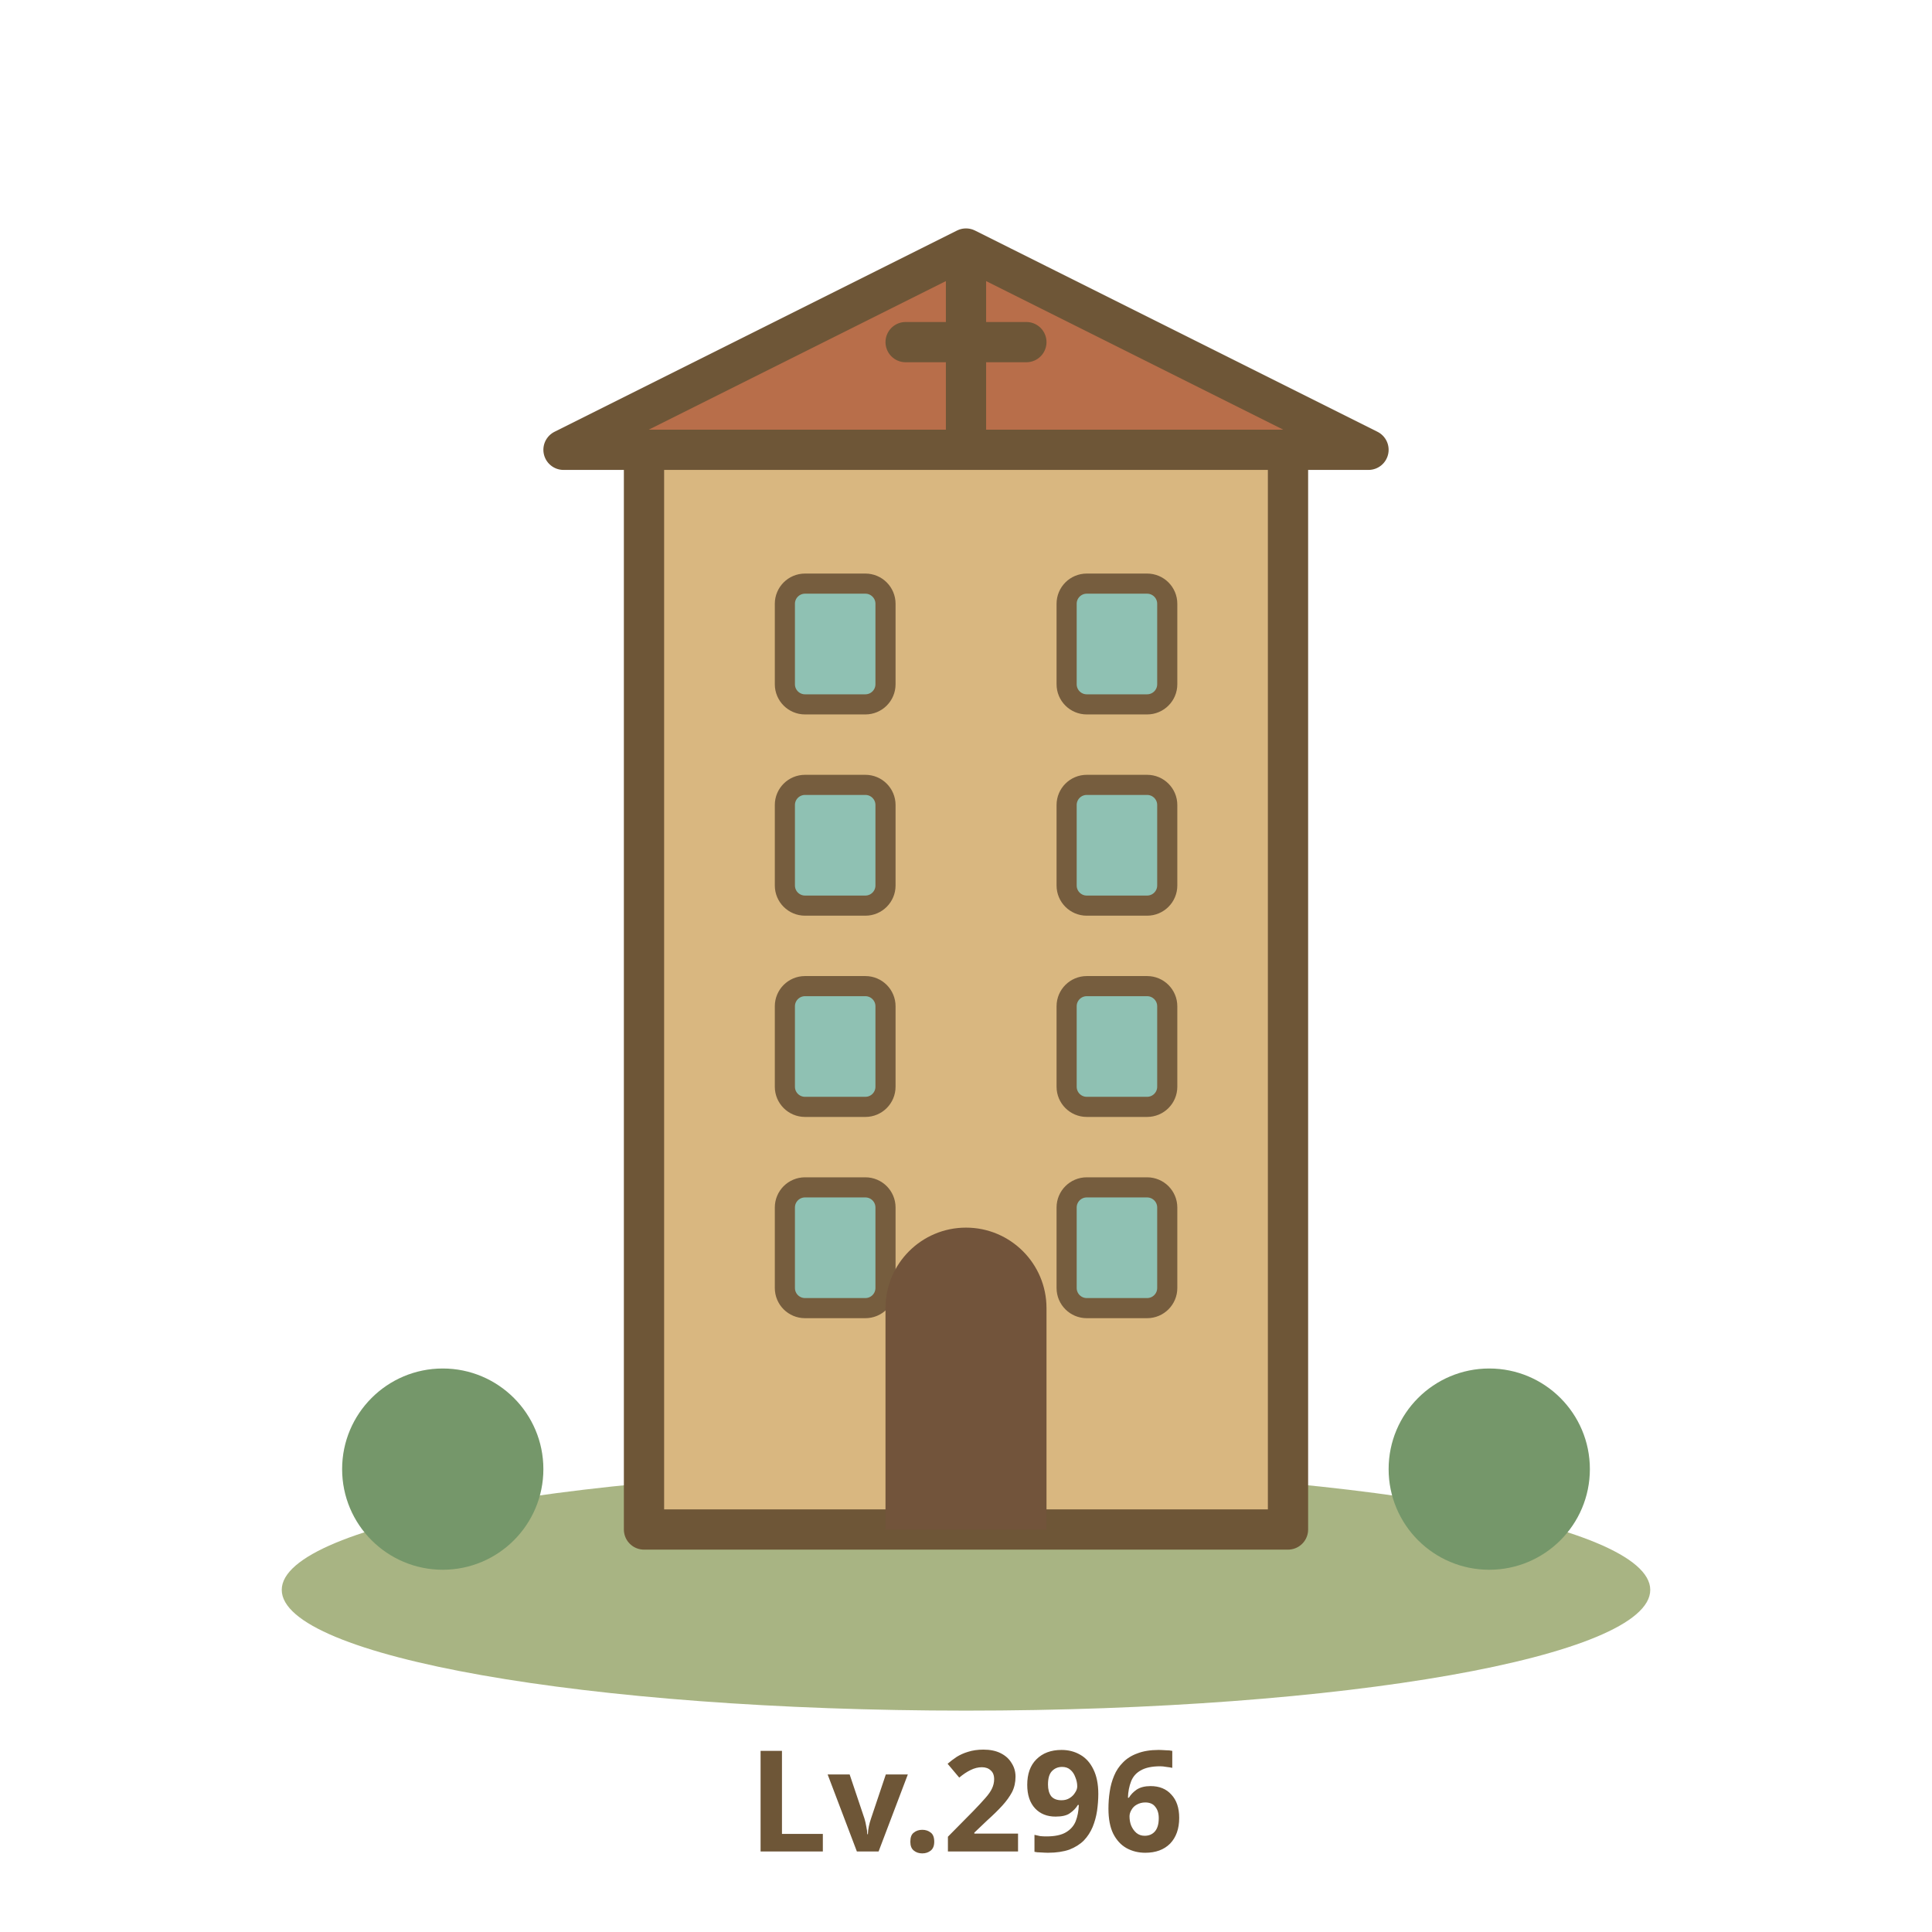
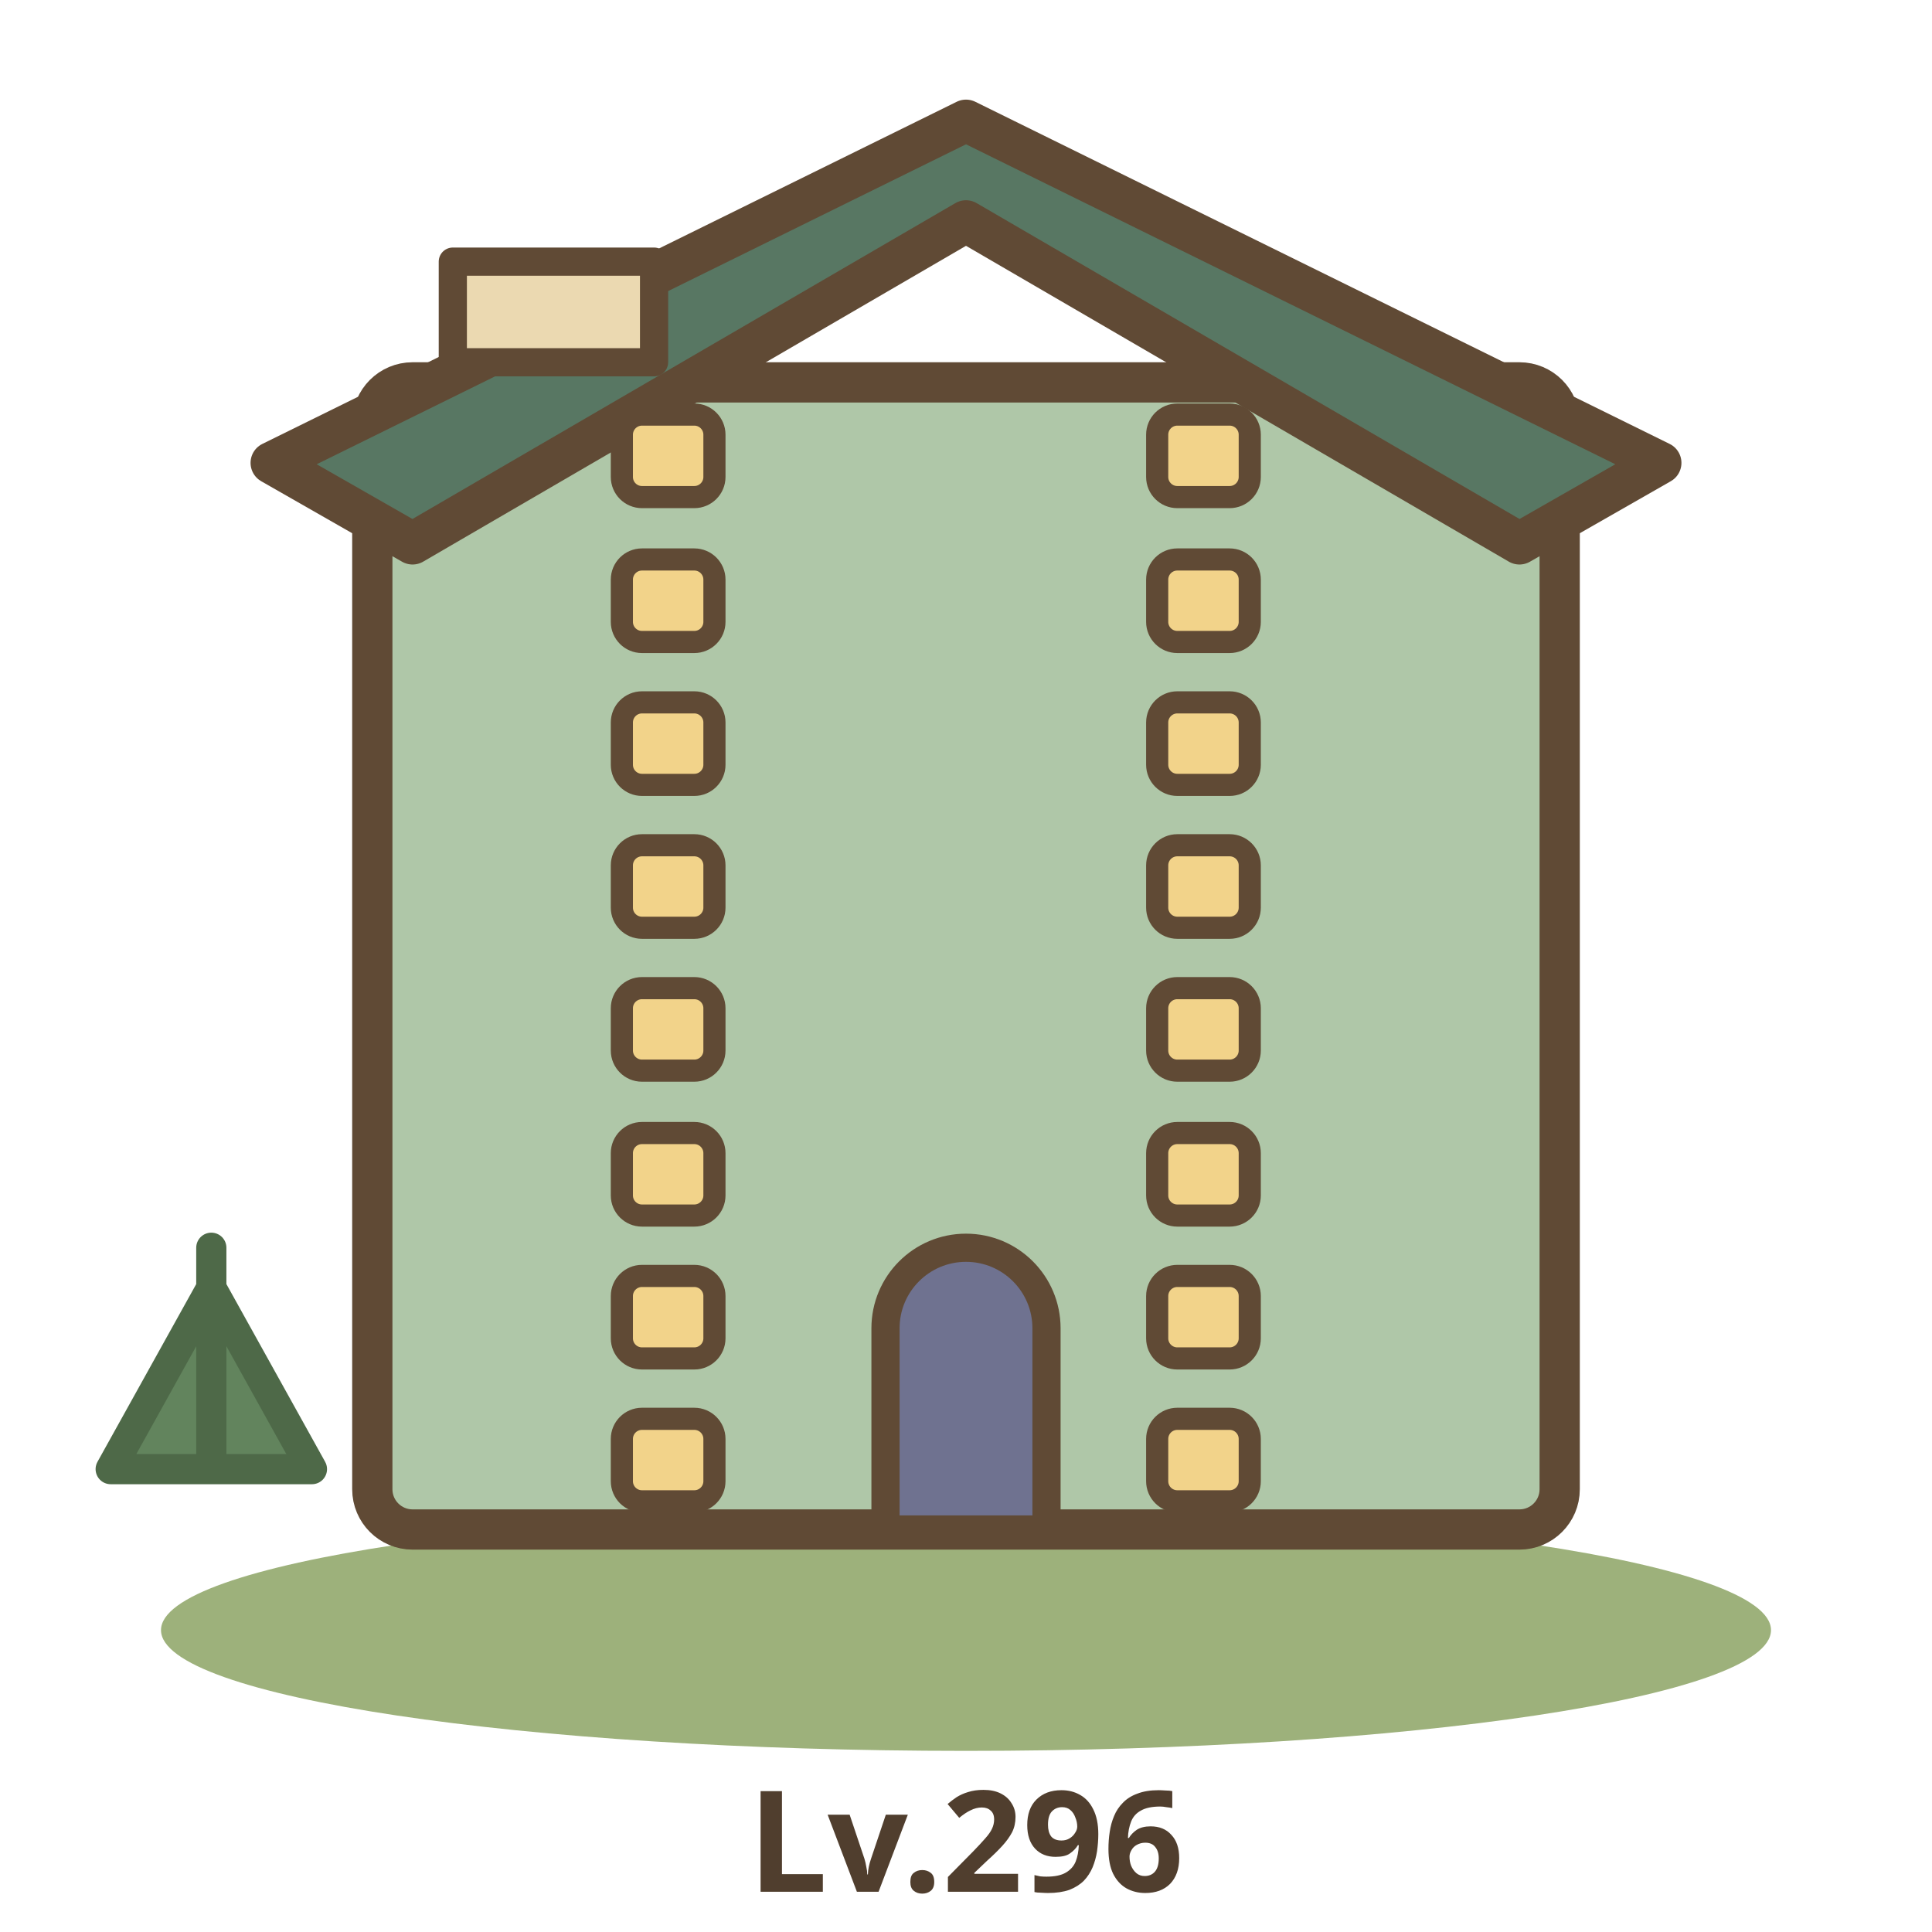
<svg xmlns="http://www.w3.org/2000/svg" width="96" height="96" viewBox="0 0 96 96">
  <g stroke-linecap="round" stroke-linejoin="round">
-     <ellipse cx="48" cy="79" rx="34" ry="6" fill="#A8B483" />
-     <path d="M32 21.35h32v54.65h-32Z" fill="#D9B780" stroke="#6E5637" stroke-width="2" />
-     <path d="M28 22.35 48 12.35 68 22.35Z" fill="#B86E4A" stroke="#6E5637" stroke-width="2" stroke-linejoin="round" />
-     <rect x="39" y="29" width="5" height="6" rx="1" fill="#8FC1B3" stroke="#765D3E" stroke-width="1" />
-     <rect x="53" y="29" width="5" height="6" rx="1" fill="#8FC1B3" stroke="#765D3E" stroke-width="1" />
-     <rect x="39" y="39" width="5" height="6" rx="1" fill="#8FC1B3" stroke="#765D3E" stroke-width="1" />
-     <rect x="53" y="39" width="5" height="6" rx="1" fill="#8FC1B3" stroke="#765D3E" stroke-width="1" />
-     <rect x="39" y="49" width="5" height="6" rx="1" fill="#8FC1B3" stroke="#765D3E" stroke-width="1" />
-     <rect x="53" y="49" width="5" height="6" rx="1" fill="#8FC1B3" stroke="#765D3E" stroke-width="1" />
-     <rect x="39" y="59" width="5" height="6" rx="1" fill="#8FC1B3" stroke="#765D3E" stroke-width="1" />
-     <rect x="53" y="59" width="5" height="6" rx="1" fill="#8FC1B3" stroke="#765D3E" stroke-width="1" />
-     <path d="M44 76V65a4 4 0 0 1 8 0v11" fill="#72543B" />
-     <circle cx="22" cy="73" r="5" fill="#75976A" />
-     <circle cx="74" cy="73" r="5" fill="#75976A" />
-     <path d="M48 22v-9m-3 4h6" stroke="#6E5637" stroke-width="2" stroke-linecap="round" />
-     <text x="48" y="92" text-anchor="middle" font-family="sans-serif" font-size="7" font-weight="700" fill="#6E5637">Lv.296</text>
+     <ellipse cx="48" cy="81" rx="40" ry="6" fill="#9DB17B" />
+     <rect x="18.5" y="19.0" width="59.0" height="57.0" rx="2" fill="#AFC7A8" stroke="#604A35" stroke-width="2" />
+     <path d="M13.5 23.0 L48 6.0 L82.5 23.0 L75.5 27.0 L48 11.0 L20.5 27.0 Z" fill="#587763" stroke="#604A35" stroke-width="2.1" />
+     <path d="M10.5 73V62m-5 11 5-9 5 9Z" fill="#62845D" stroke="#4E6948" stroke-width="1.5" />
+     <rect x="30.9" y="20.6" width="4.6" height="4.1" rx="1" fill="#F2D38A" stroke="#604A35" stroke-width="1.1" />
+     <rect x="57.5" y="20.6" width="4.6" height="4.1" rx="1" fill="#F2D38A" stroke="#604A35" stroke-width="1.1" />
+     <rect x="30.9" y="27.8" width="4.6" height="4.1" rx="1" fill="#F2D38A" stroke="#604A35" stroke-width="1.1" />
+     <rect x="57.5" y="27.8" width="4.6" height="4.1" rx="1" fill="#F2D38A" stroke="#604A35" stroke-width="1.1" />
+     <rect x="30.9" y="34.9" width="4.6" height="4.1" rx="1" fill="#F2D38A" stroke="#604A35" stroke-width="1.1" />
+     <rect x="57.5" y="34.9" width="4.6" height="4.1" rx="1" fill="#F2D38A" stroke="#604A35" stroke-width="1.1" />
+     <rect x="30.9" y="42.0" width="4.6" height="4.1" rx="1" fill="#F2D38A" stroke="#604A35" stroke-width="1.1" />
+     <rect x="57.5" y="42.0" width="4.6" height="4.1" rx="1" fill="#F2D38A" stroke="#604A35" stroke-width="1.1" />
+     <rect x="30.9" y="49.1" width="4.6" height="4.1" rx="1" fill="#F2D38A" stroke="#604A35" stroke-width="1.1" />
+     <rect x="57.5" y="49.1" width="4.6" height="4.1" rx="1" fill="#F2D38A" stroke="#604A35" stroke-width="1.1" />
+     <rect x="30.9" y="56.3" width="4.6" height="4.1" rx="1" fill="#F2D38A" stroke="#604A35" stroke-width="1.1" />
+     <rect x="57.5" y="56.3" width="4.6" height="4.1" rx="1" fill="#F2D38A" stroke="#604A35" stroke-width="1.1" />
+     <rect x="30.9" y="63.4" width="4.6" height="4.1" rx="1" fill="#F2D38A" stroke="#604A35" stroke-width="1.1" />
+     <rect x="57.5" y="63.4" width="4.6" height="4.1" rx="1" fill="#F2D38A" stroke="#604A35" stroke-width="1.1" />
+     <rect x="30.9" y="70.5" width="4.6" height="4.1" rx="1" fill="#F2D38A" stroke="#604A35" stroke-width="1.1" />
+     <rect x="57.5" y="70.5" width="4.6" height="4.1" rx="1" fill="#F2D38A" stroke="#604A35" stroke-width="1.1" />
+     <path d="M44 76v-10.0a4 4 0 0 1 8 0v10.0Z" fill="#6F7290" stroke="#604A35" stroke-width="1.4" />
+     <path d="M22.5 13.0h10v5h-10Z" fill="#EBD9B1" stroke="#604A35" stroke-width="1.4" />
+     <text x="48" y="94" text-anchor="middle" font-family="sans-serif" font-size="7" font-weight="700" fill="#503E2E">Lv.296</text>
  </g>
</svg>
